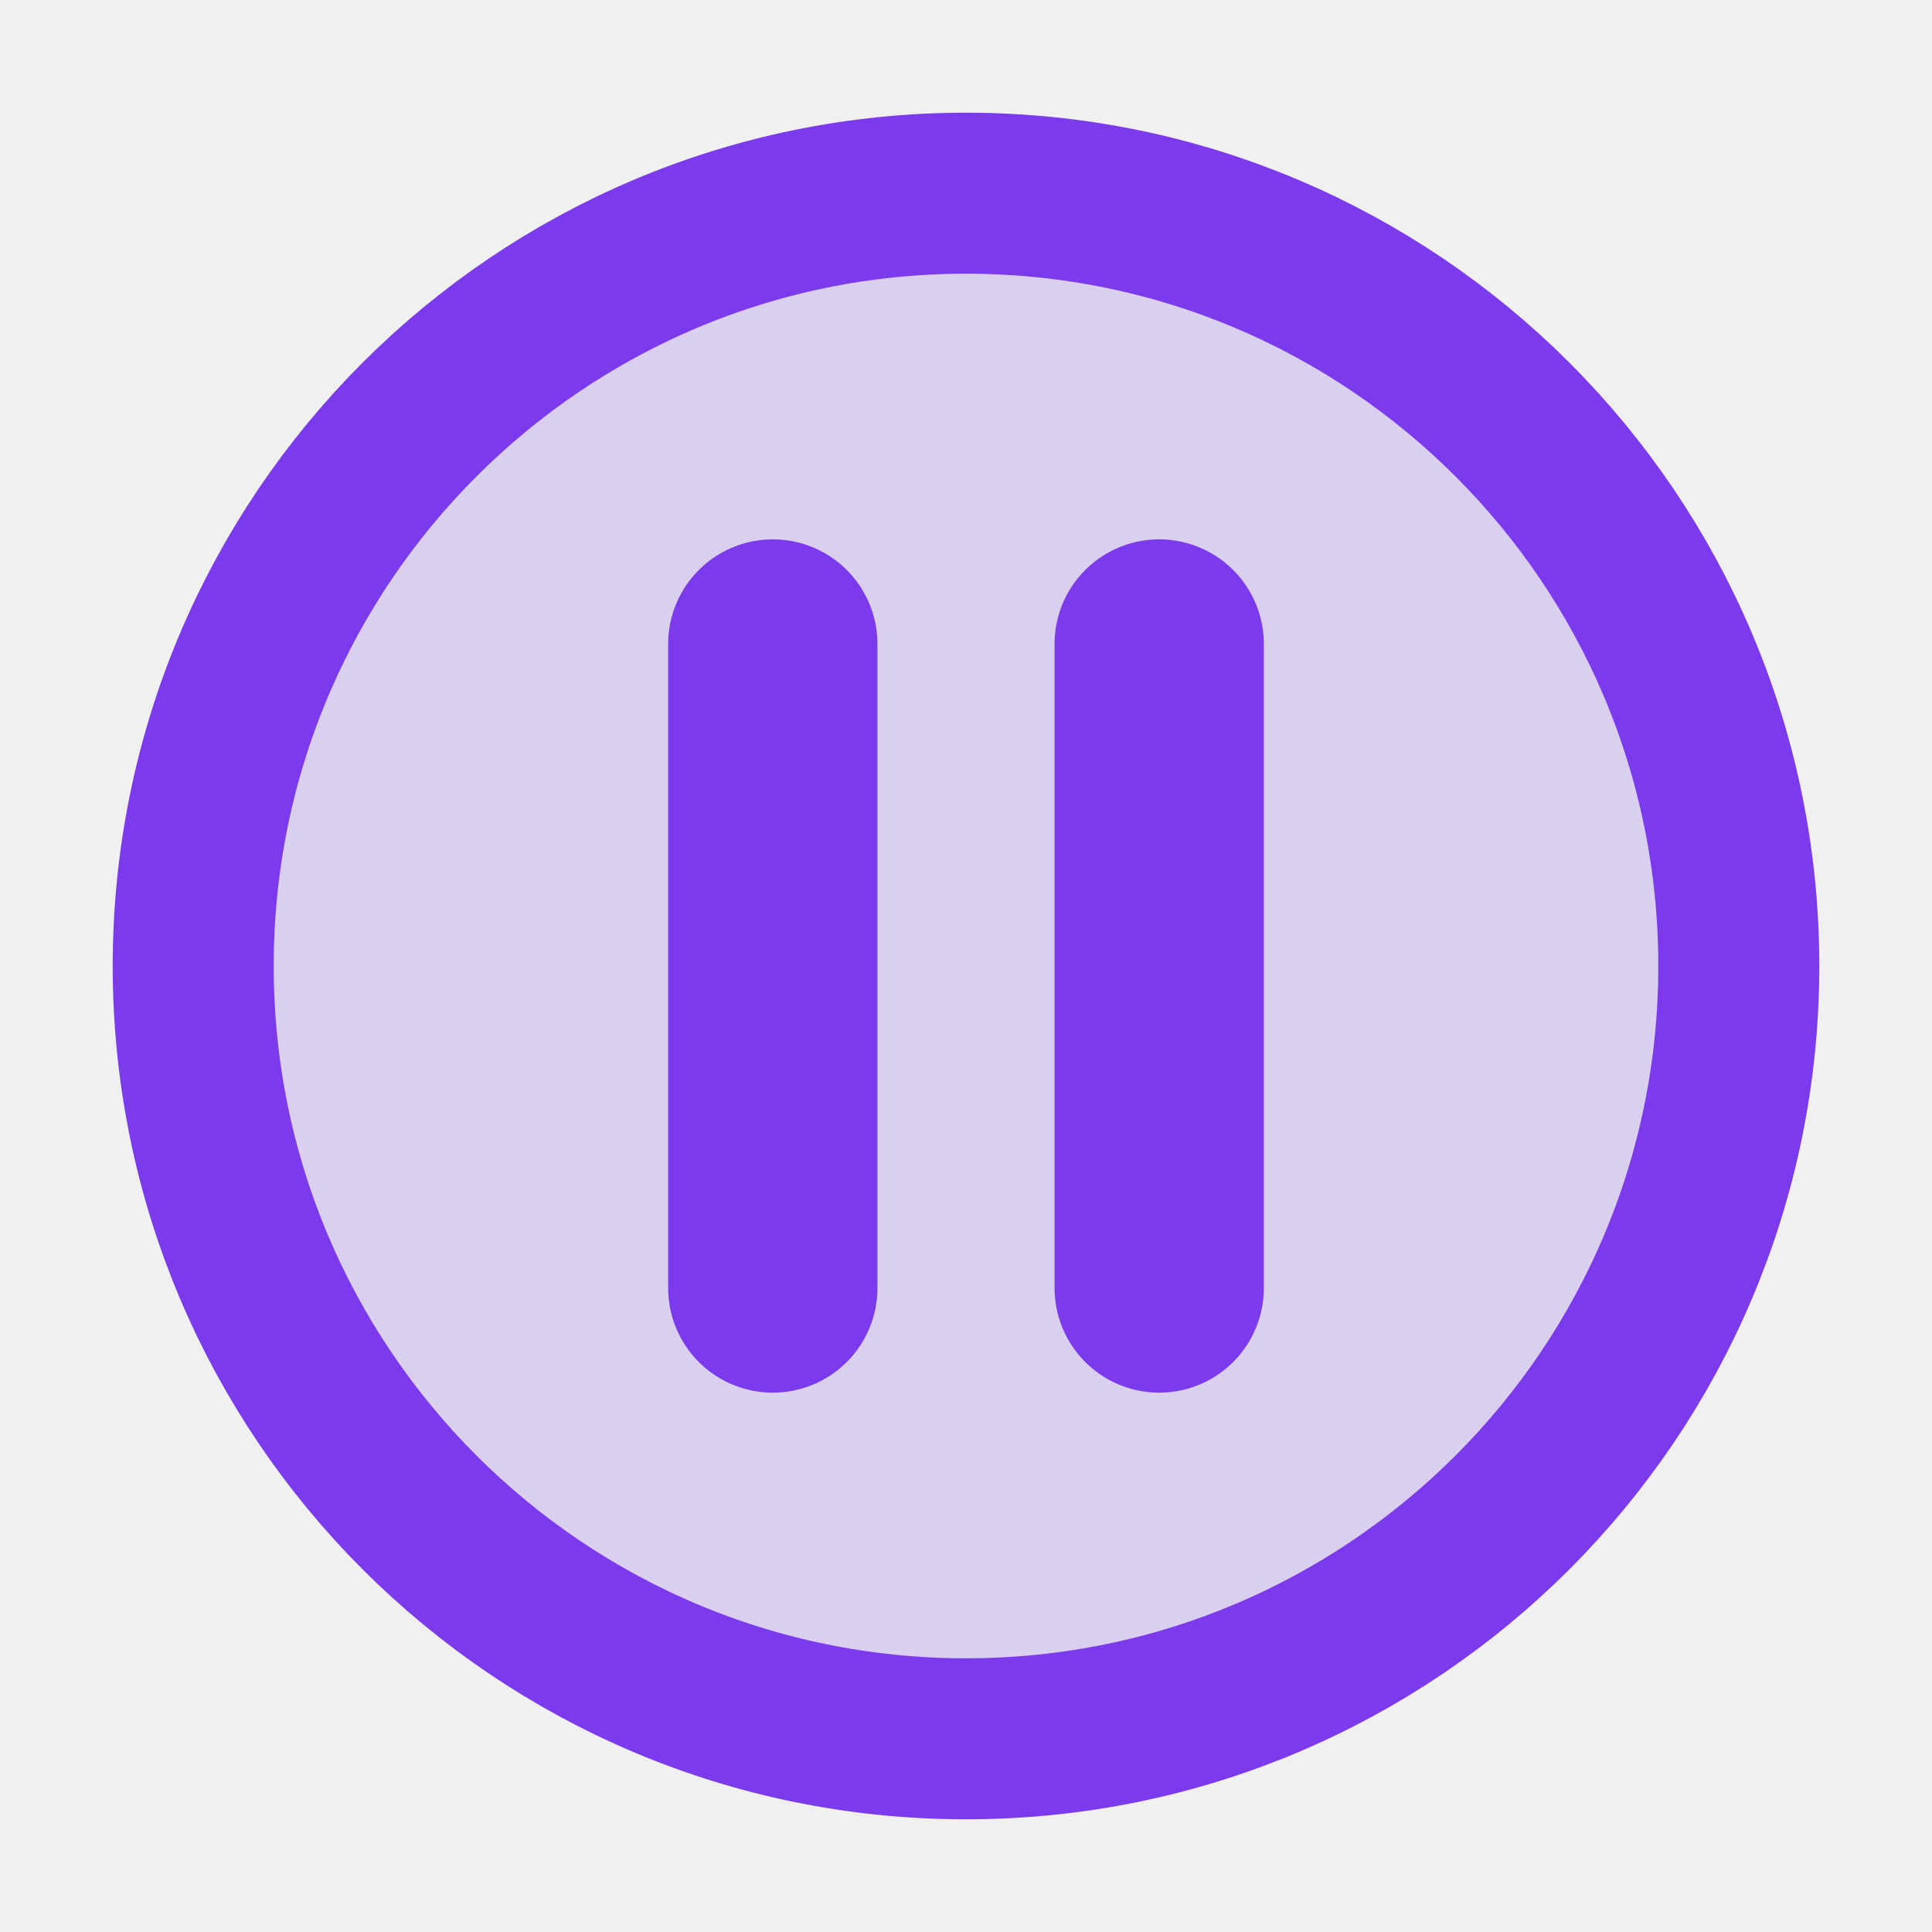
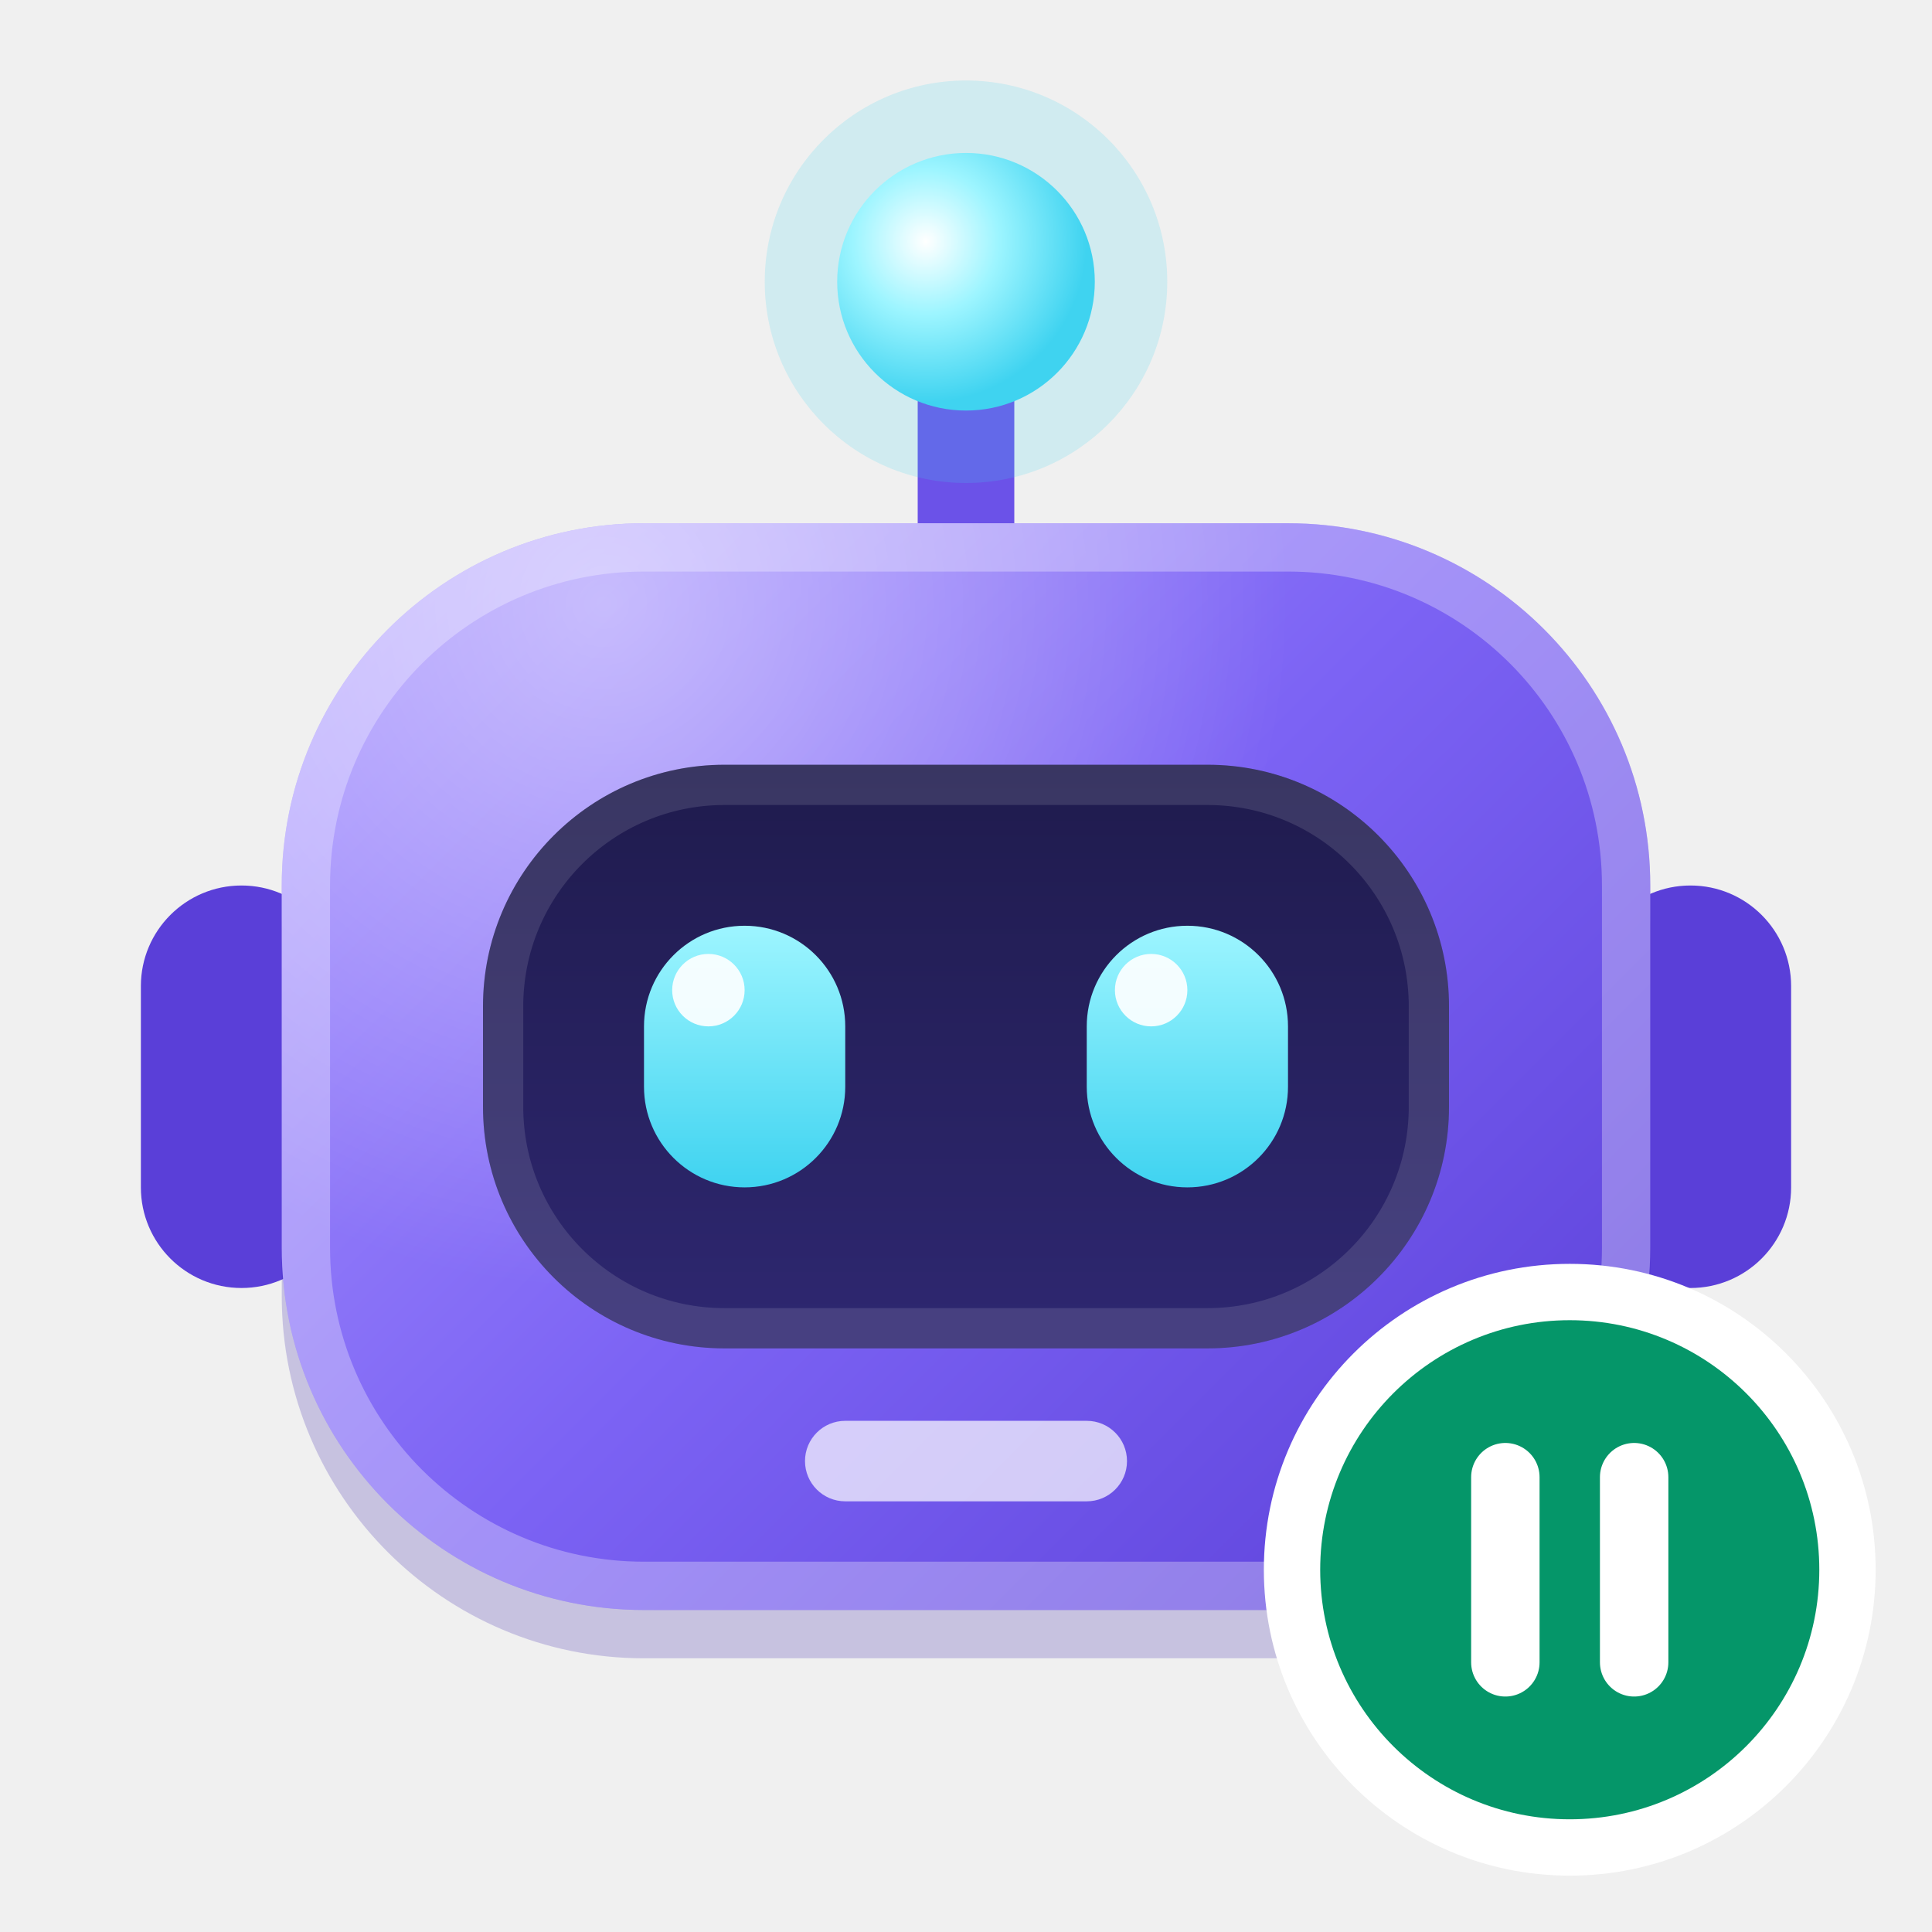
- <svg xmlns="http://www.w3.org/2000/svg" width="12" height="12" viewBox="0 0 12 12" fill="none" stroke="#7C3AED" stroke-width="1" stroke-linecap="round" stroke-linejoin="round">
-   <circle cx="6" cy="6" r="4.8" fill="#7C3AED" fill-opacity="0.18" />
-   <path d="M4.8 4v4M7.2 4v4" stroke-width="1.3" />
+ <svg xmlns="http://www.w3.org/2000/svg" width="48" height="48" viewBox="0 0 48 48" fill="none">
+   <defs>
+     <linearGradient id="head" x1="8" y1="12" x2="38" y2="42" gradientUnits="userSpaceOnUse">
+       <stop offset="0" stop-color="#A895FF" />
+       <stop offset="0.5" stop-color="#7C63F4" />
+       <stop offset="1" stop-color="#5A3FD8" />
+     </linearGradient>
+     <radialGradient id="glow" cx="15" cy="15" r="17" gradientUnits="userSpaceOnUse">
+       <stop offset="0" stop-color="#FFFFFF" stop-opacity="0.45" />
+       <stop offset="1" stop-color="#FFFFFF" stop-opacity="0" />
+     </radialGradient>
+     <linearGradient id="visor" x1="24" y1="19" x2="24" y2="33" gradientUnits="userSpaceOnUse">
+       <stop offset="0" stop-color="#1F1B4D" />
+       <stop offset="1" stop-color="#2E2770" />
+     </linearGradient>
+     <linearGradient id="eye" x1="0" y1="0" x2="0" y2="1">
+       <stop offset="0" stop-color="#9DF5FF" />
+       <stop offset="1" stop-color="#3FD3F0" />
+     </linearGradient>
+     <radialGradient id="bulb" cx="23" cy="6" r="4" gradientUnits="userSpaceOnUse">
+       <stop offset="0" stop-color="#FFFFFF" />
+       <stop offset="0.45" stop-color="#9DF5FF" />
+       <stop offset="1" stop-color="#3FD3F0" />
+     </radialGradient>
+   </defs>
+   <path d="M24 14V9" stroke="#6B52E8" stroke-width="2.4" stroke-linecap="round" />
+   <circle cx="24" cy="7" r="5" fill="#3FD3F0" fill-opacity="0.18" />
+   <circle cx="24" cy="7" r="3.2" fill="url(#bulb)" />
+   <rect x="3.5" y="22" width="5" height="10" rx="2.5" fill="#5A3FD8" />
+   <rect x="39.5" y="22" width="5" height="10" rx="2.5" fill="#5A3FD8" />
+   <rect x="7" y="14.2" width="34" height="27" rx="9" fill="#3A22A8" fill-opacity="0.22" />
+   <rect x="7" y="13" width="34" height="27" rx="9" fill="url(#head)" />
+   <rect x="7" y="13" width="34" height="27" rx="9" fill="url(#glow)" />
+   <rect x="7.6" y="13.6" width="32.8" height="25.8" rx="8.4" stroke="#FFFFFF" stroke-opacity="0.3" stroke-width="1.2" />
+   <rect x="12" y="19" width="24" height="14.5" rx="6" fill="url(#visor)" />
+   <rect x="12.5" y="19.5" width="23" height="13.5" rx="5.5" stroke="#FFFFFF" stroke-opacity="0.12" />
+   <rect x="16" y="23" width="5" height="6.5" rx="2.5" fill="url(#eye)" />
+   <rect x="27" y="23" width="5" height="6.5" rx="2.5" fill="url(#eye)" />
+   <circle cx="17.6" cy="24.6" r="0.9" fill="#FFFFFF" fill-opacity="0.9" />
+   <circle cx="28.6" cy="24.6" r="0.9" fill="#FFFFFF" fill-opacity="0.9" />
+   <rect x="20" y="35.3" width="8" height="2" rx="1" fill="#FFFFFF" fill-opacity="0.7" />
+   <circle cx="39" cy="39" r="7.6" fill="#FFFFFF" />
+   <circle cx="39" cy="39" r="6.2" fill="#059669" />
+   <path d="M37.4 36.7v4.6M40.6 36.7v4.6" stroke="#FFFFFF" stroke-linecap="round" stroke-linejoin="round" fill="none" stroke-width="1.7" />
</svg>
